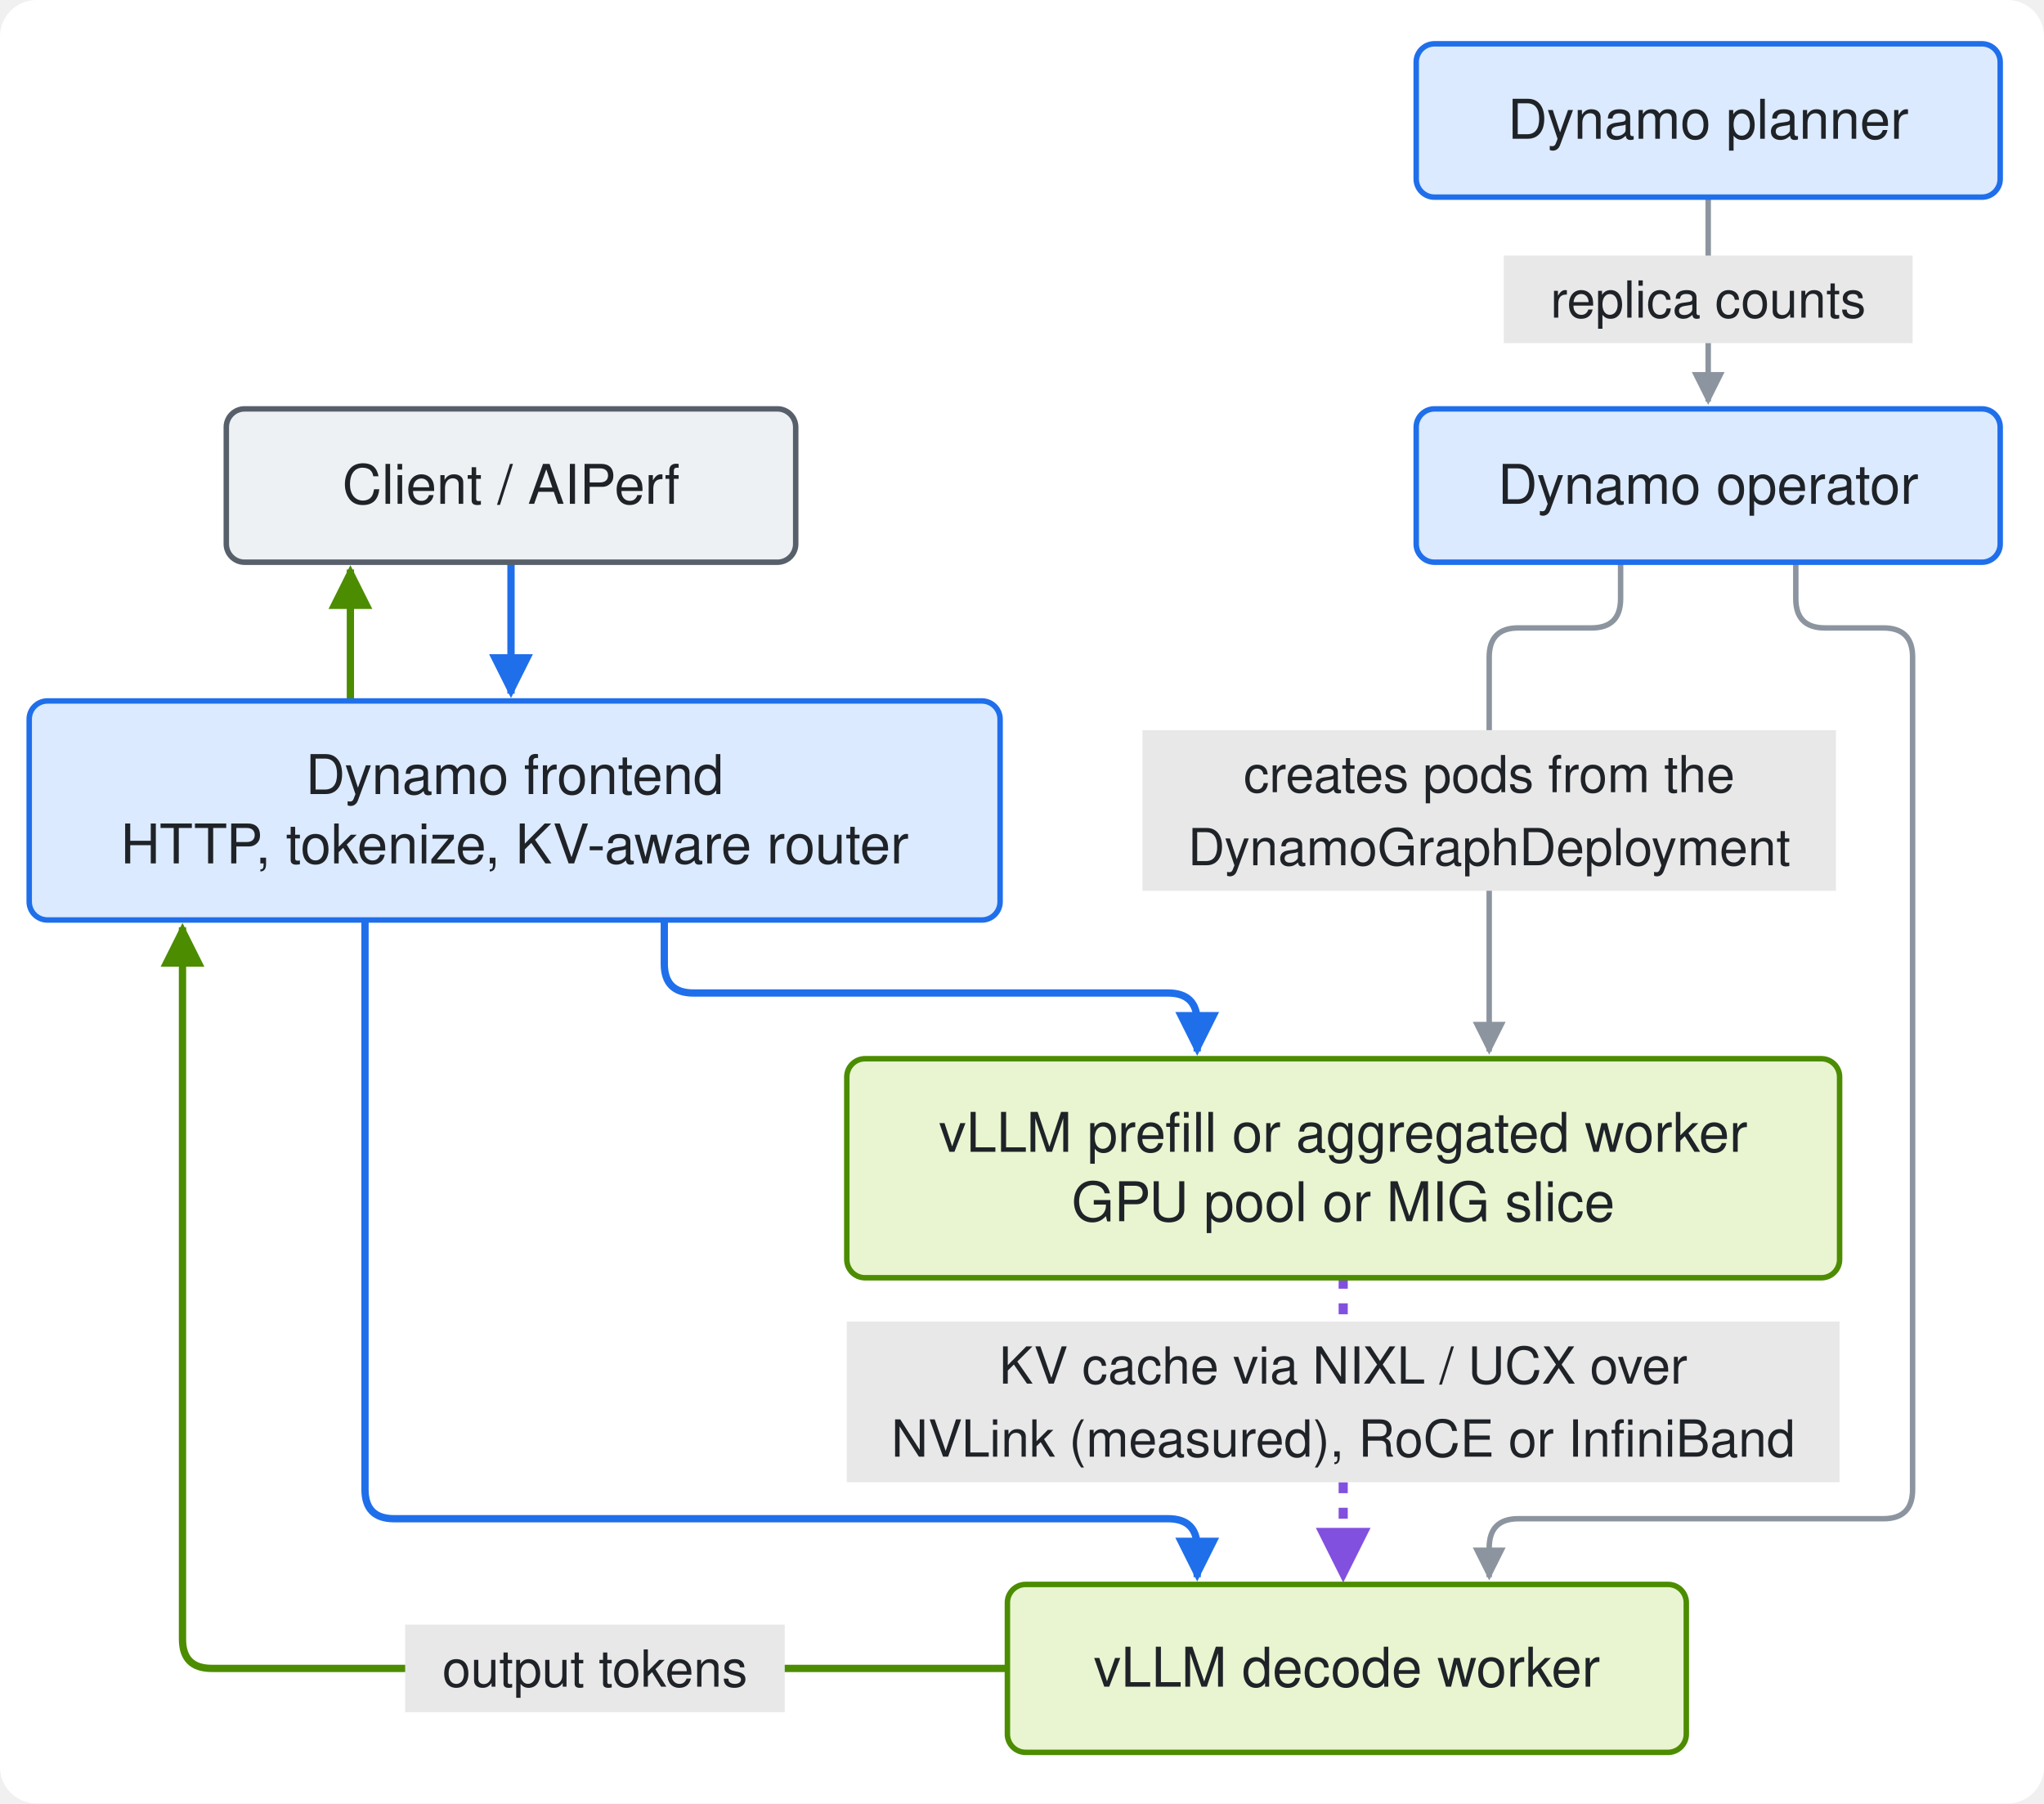
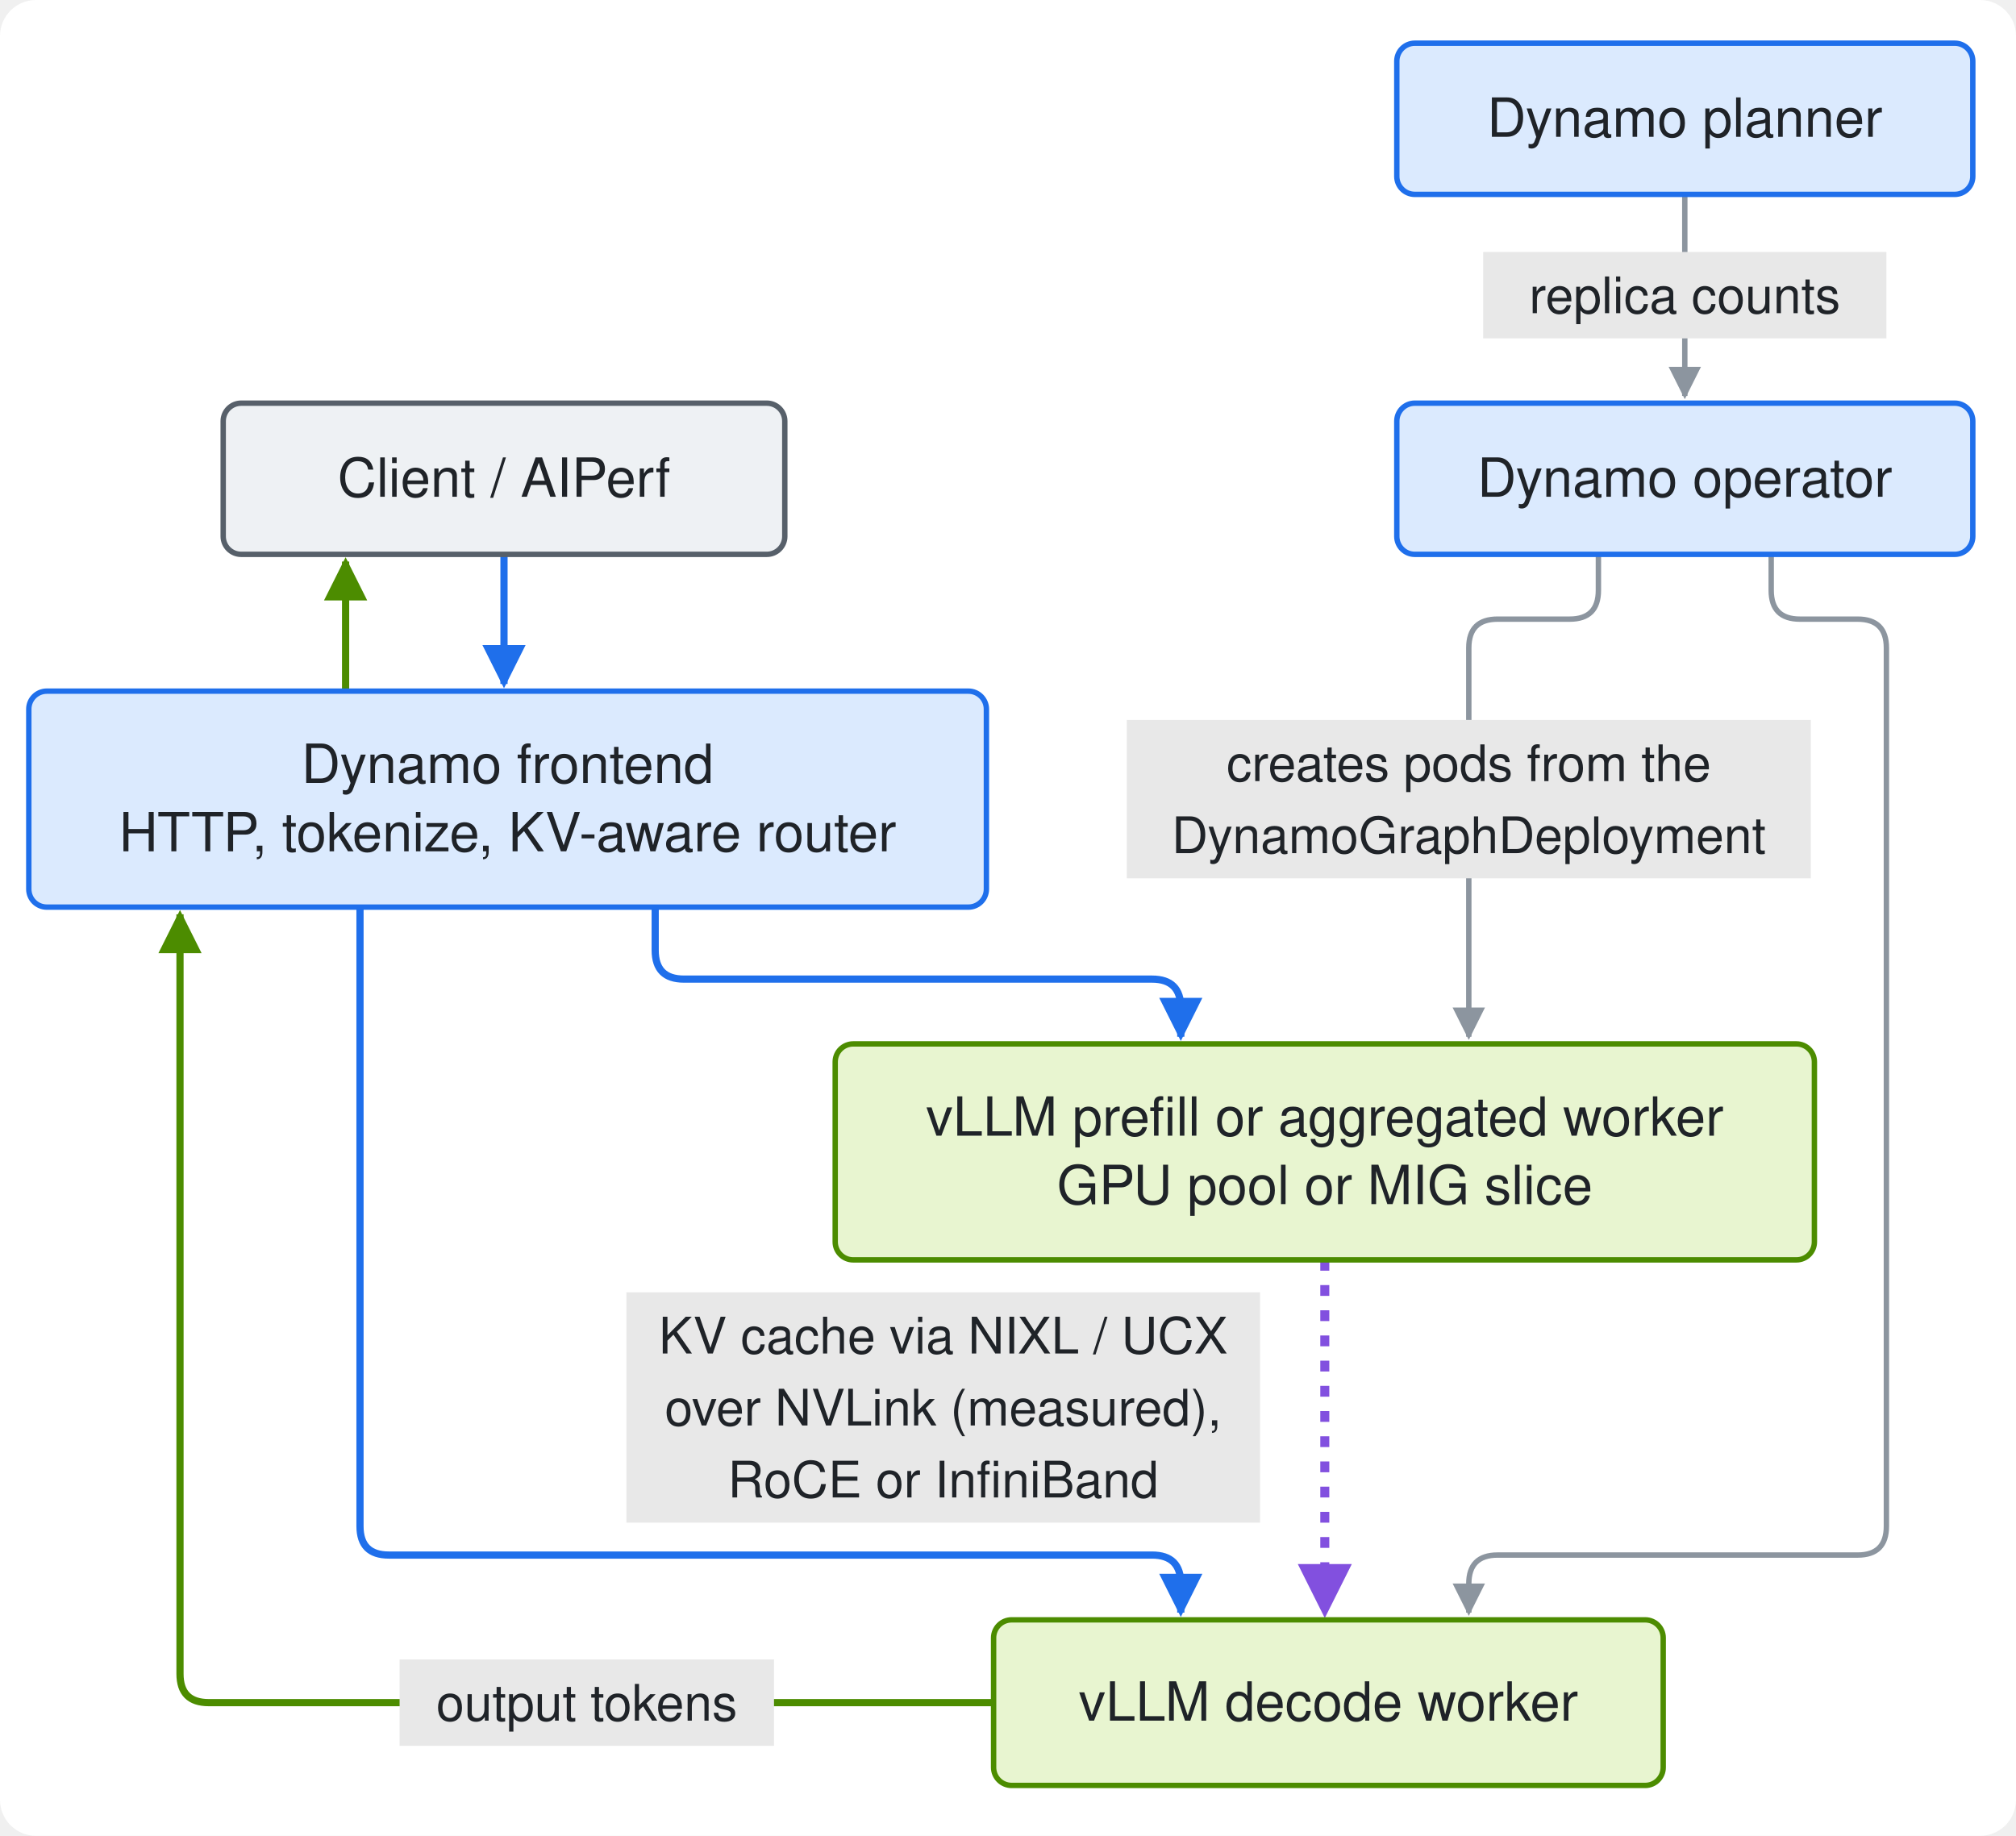
- <svg xmlns="http://www.w3.org/2000/svg" viewBox="0 0 560 494" width="560" height="494" role="img">
+ <svg xmlns="http://www.w3.org/2000/svg" viewBox="0 0 560 510" width="560" height="510" role="img">
  <style>
  .bg { fill: #ffffff; }
  .ink { fill: #1f2328; } .muted { fill: #57606a; } .boxink { fill: #1f2328; }
  .line { stroke: #8c959f; }
  .client { fill: #eef1f4; stroke: #57606a; }
  .dynamo { fill: #dbeafe; stroke: #1f6feb; }
  .gpu { fill: #e8f5d0; stroke: #4c8c00; }
  .kvbox { fill: #efe4ff; stroke: #8250df; }
  .prefill { fill: #fde7c9; stroke: #e07b00; }
  .decode { fill: #cfe8a9; stroke: #4c8c00; }
  .wait { fill: #ffd8d3; stroke: #cf222e; }
  .c-blue { fill: #1f6feb; } .c-green { fill: #4c8c00; } .c-orange { fill: #e07b00; }
  .c-purple { fill: #8250df; } .c-red { fill: #cf222e; }
  .s-purple { stroke: #8250df; } .s-red { stroke: #cf222e; }
  text { font-family: -apple-system, BlinkMacSystemFont, 'Segoe UI', Helvetica, Arial, sans-serif; }
  .title { font-size: 17px; font-weight: 600; }
  .label { font-size: 13px; } .small { font-size: 11.5px; } .bold { font-weight: 600; }
  @media (prefers-color-scheme: dark) {
    .bg { fill: #0d1117; }
    .ink { fill: #e6edf3; } .muted { fill: #9198a1; }
    .line { stroke: #6e7681; }
  }
  @media (prefers-reduced-motion: reduce) {
    * { animation: none !important; }
    .motion { display: none; }
  }

  .m15 { font-size: 15px; } .m14 { font-size: 14px; }
  .chip { fill: #e8e8e8; }
  .e-blue { stroke: #1f6feb; fill: none; } .e-grey { fill: none; } .e-kv { stroke: #8250df; fill: none; }
  .e-green { stroke: #4c8c00; fill: none; }
  @keyframes hl0 { 0.00% { opacity: 0; } 0.99% { opacity: 0; } 1.00% { opacity: 0.85; } 12.00% { opacity: 0.85; } 12.01% { opacity: 0; } 100.00% { opacity: 0; } }
  @keyframes hl1 { 0.00% { opacity: 0; } 11.99% { opacity: 0; } 12.00% { opacity: 0.85; } 22.00% { opacity: 0.85; } 22.01% { opacity: 0; } 100.00% { opacity: 0; } }
  @keyframes hl2 { 0.00% { opacity: 0; } 21.99% { opacity: 0; } 22.00% { opacity: 0.85; } 30.00% { opacity: 0.85; } 30.01% { opacity: 0; } 100.00% { opacity: 0; } }
  @keyframes hl3 { 0.00% { opacity: 0; } 21.99% { opacity: 0; } 22.00% { opacity: 0.85; } 30.00% { opacity: 0.85; } 30.01% { opacity: 0; } 100.00% { opacity: 0; } }
  @keyframes hl4 { 0.00% { opacity: 0; } 31.99% { opacity: 0; } 32.00% { opacity: 0.85; } 40.00% { opacity: 0.85; } 40.01% { opacity: 0; } 100.00% { opacity: 0; } }
  @keyframes hl5 { 0.00% { opacity: 0; } 39.99% { opacity: 0; } 40.00% { opacity: 0.85; } 48.00% { opacity: 0.85; } 48.01% { opacity: 0; } 100.00% { opacity: 0; } }
  @keyframes hl6 { 0.00% { opacity: 0; } 49.99% { opacity: 0; } 50.00% { opacity: 0.85; } 60.00% { opacity: 0.85; } 60.01% { opacity: 0; } 100.00% { opacity: 0; } }
  @keyframes hl7 { 0.00% { opacity: 0; } 73.99% { opacity: 0; } 74.00% { opacity: 0.85; } 92.00% { opacity: 0.85; } 92.01% { opacity: 0; } 100.00% { opacity: 0; } }
  @keyframes hl8 { 0.00% { opacity: 0; } 85.99% { opacity: 0; } 86.00% { opacity: 0.85; } 98.00% { opacity: 0.85; } 98.01% { opacity: 0; } 100.00% { opacity: 0; } }
  @keyframes d-pl { 0.00% { opacity: 0; transform: translate(468px, 54px); } 3.99% { opacity: 0; transform: translate(468px, 54px); } 4.00% { opacity: 1; transform: translate(468px, 54px); } 12.00% { opacity: 1; transform: translate(468px, 110px); } 12.01% { opacity: 0; transform: translate(468px, 110px); } 100.00% { opacity: 0; transform: translate(468px, 110px); } }
  @keyframes d-op1 { 0.00% { opacity: 0; transform: translate(444px, 154px); } 12.99% { opacity: 0; transform: translate(444px, 154px); } 13.00% { opacity: 1; transform: translate(444px, 154px); } 13.95% { opacity: 1; transform: translate(444px, 172px); } 15.86% { opacity: 1; transform: translate(408px, 172px); } 22.00% { opacity: 1; transform: translate(408px, 288px); } 22.01% { opacity: 0; transform: translate(408px, 288px); } 100.00% { opacity: 0; transform: translate(408px, 288px); } }
-   @keyframes d-op2 { 0.00% { opacity: 0; transform: translate(492px, 154px); } 12.99% { opacity: 0; transform: translate(492px, 154px); } 13.00% { opacity: 1; transform: translate(492px, 154px); } 13.38% { opacity: 1; transform: translate(492px, 172px); } 14.06% { opacity: 1; transform: translate(524px, 172px); } 19.21% { opacity: 1; transform: translate(524px, 416px); } 21.66% { opacity: 1; transform: translate(408px, 416px); } 22.00% { opacity: 1; transform: translate(408px, 432px); } 22.01% { opacity: 0; transform: translate(408px, 432px); } 100.00% { opacity: 0; transform: translate(408px, 432px); } }
+   @keyframes d-op2 { 0.00% { opacity: 0; transform: translate(492px, 154px); } 12.99% { opacity: 0; transform: translate(492px, 154px); } 13.00% { opacity: 1; transform: translate(492px, 154px); } 13.37% { opacity: 1; transform: translate(492px, 172px); } 14.02% { opacity: 1; transform: translate(524px, 172px); } 19.31% { opacity: 1; transform: translate(524px, 432px); } 21.67% { opacity: 1; transform: translate(408px, 432px); } 22.00% { opacity: 1; transform: translate(408px, 448px); } 22.01% { opacity: 0; transform: translate(408px, 448px); } 100.00% { opacity: 0; transform: translate(408px, 448px); } }
  @keyframes d-c { 0.00% { opacity: 0; transform: translate(140px, 154px); } 32.99% { opacity: 0; transform: translate(140px, 154px); } 33.00% { opacity: 1; transform: translate(140px, 154px); } 40.00% { opacity: 1; transform: translate(140px, 190px); } 40.01% { opacity: 0; transform: translate(140px, 190px); } 100.00% { opacity: 0; transform: translate(140px, 190px); } }
  @keyframes d-fp { 0.00% { opacity: 0; transform: translate(182px, 252px); } 41.99% { opacity: 0; transform: translate(182px, 252px); } 42.00% { opacity: 1; transform: translate(182px, 252px); } 42.88% { opacity: 1; transform: translate(182px, 272px); } 49.30% { opacity: 1; transform: translate(328px, 272px); } 50.00% { opacity: 1; transform: translate(328px, 288px); } 50.01% { opacity: 0; transform: translate(328px, 288px); } 100.00% { opacity: 0; transform: translate(328px, 288px); } }
-   @keyframes d-fd { 0.00% { opacity: 0; transform: translate(100px, 252px); } 57.99% { opacity: 0; transform: translate(100px, 252px); } 58.00% { opacity: 1; transform: translate(100px, 252px); } 61.22% { opacity: 1; transform: translate(100px, 416px); } 65.69% { opacity: 1; transform: translate(328px, 416px); } 66.00% { opacity: 1; transform: translate(328px, 432px); } 66.01% { opacity: 0; transform: translate(328px, 432px); } 100.00% { opacity: 0; transform: translate(328px, 432px); } }
-   @keyframes tk0a { 0.00% { opacity: 0; transform: translate(276px, 457px); } 75.99% { opacity: 0; transform: translate(276px, 457px); } 76.00% { opacity: 1; transform: translate(276px, 457px); } 79.16% { opacity: 1; transform: translate(50px, 457px); } 82.00% { opacity: 1; transform: translate(50px, 254px); } 82.01% { opacity: 0; transform: translate(50px, 254px); } 100.00% { opacity: 0; transform: translate(50px, 254px); } }
+   @keyframes d-fd { 0.00% { opacity: 0; transform: translate(100px, 252px); } 57.99% { opacity: 0; transform: translate(100px, 252px); } 58.00% { opacity: 1; transform: translate(100px, 252px); } 61.40% { opacity: 1; transform: translate(100px, 432px); } 65.70% { opacity: 1; transform: translate(328px, 432px); } 66.00% { opacity: 1; transform: translate(328px, 448px); } 66.01% { opacity: 0; transform: translate(328px, 448px); } 100.00% { opacity: 0; transform: translate(328px, 448px); } }
+   @keyframes tk0a { 0.00% { opacity: 0; transform: translate(276px, 473px); } 75.99% { opacity: 0; transform: translate(276px, 473px); } 76.00% { opacity: 1; transform: translate(276px, 473px); } 79.05% { opacity: 1; transform: translate(50px, 473px); } 82.00% { opacity: 1; transform: translate(50px, 254px); } 82.01% { opacity: 0; transform: translate(50px, 254px); } 100.00% { opacity: 0; transform: translate(50px, 254px); } }
  @keyframes tk0b { 0.00% { opacity: 0; transform: translate(96px, 192px); } 82.49% { opacity: 0; transform: translate(96px, 192px); } 82.50% { opacity: 1; transform: translate(96px, 192px); } 84.00% { opacity: 1; transform: translate(96px, 156px); } 84.01% { opacity: 0; transform: translate(96px, 156px); } 100.00% { opacity: 0; transform: translate(96px, 156px); } }
-   @keyframes tk1a { 0.00% { opacity: 0; transform: translate(276px, 457px); } 78.99% { opacity: 0; transform: translate(276px, 457px); } 79.00% { opacity: 1; transform: translate(276px, 457px); } 82.16% { opacity: 1; transform: translate(50px, 457px); } 85.00% { opacity: 1; transform: translate(50px, 254px); } 85.01% { opacity: 0; transform: translate(50px, 254px); } 100.00% { opacity: 0; transform: translate(50px, 254px); } }
+   @keyframes tk1a { 0.00% { opacity: 0; transform: translate(276px, 473px); } 78.99% { opacity: 0; transform: translate(276px, 473px); } 79.00% { opacity: 1; transform: translate(276px, 473px); } 82.05% { opacity: 1; transform: translate(50px, 473px); } 85.00% { opacity: 1; transform: translate(50px, 254px); } 85.01% { opacity: 0; transform: translate(50px, 254px); } 100.00% { opacity: 0; transform: translate(50px, 254px); } }
  @keyframes tk1b { 0.00% { opacity: 0; transform: translate(96px, 192px); } 85.49% { opacity: 0; transform: translate(96px, 192px); } 85.50% { opacity: 1; transform: translate(96px, 192px); } 87.00% { opacity: 1; transform: translate(96px, 156px); } 87.01% { opacity: 0; transform: translate(96px, 156px); } 100.00% { opacity: 0; transform: translate(96px, 156px); } }
-   @keyframes tk2a { 0.00% { opacity: 0; transform: translate(276px, 457px); } 81.99% { opacity: 0; transform: translate(276px, 457px); } 82.00% { opacity: 1; transform: translate(276px, 457px); } 85.16% { opacity: 1; transform: translate(50px, 457px); } 88.00% { opacity: 1; transform: translate(50px, 254px); } 88.01% { opacity: 0; transform: translate(50px, 254px); } 100.00% { opacity: 0; transform: translate(50px, 254px); } }
+   @keyframes tk2a { 0.00% { opacity: 0; transform: translate(276px, 473px); } 81.99% { opacity: 0; transform: translate(276px, 473px); } 82.00% { opacity: 1; transform: translate(276px, 473px); } 85.05% { opacity: 1; transform: translate(50px, 473px); } 88.00% { opacity: 1; transform: translate(50px, 254px); } 88.01% { opacity: 0; transform: translate(50px, 254px); } 100.00% { opacity: 0; transform: translate(50px, 254px); } }
  @keyframes tk2b { 0.00% { opacity: 0; transform: translate(96px, 192px); } 88.49% { opacity: 0; transform: translate(96px, 192px); } 88.50% { opacity: 1; transform: translate(96px, 192px); } 90.00% { opacity: 1; transform: translate(96px, 156px); } 90.01% { opacity: 0; transform: translate(96px, 156px); } 100.00% { opacity: 0; transform: translate(96px, 156px); } }
-   @keyframes tk3a { 0.00% { opacity: 0; transform: translate(276px, 457px); } 84.99% { opacity: 0; transform: translate(276px, 457px); } 85.00% { opacity: 1; transform: translate(276px, 457px); } 88.16% { opacity: 1; transform: translate(50px, 457px); } 91.00% { opacity: 1; transform: translate(50px, 254px); } 91.01% { opacity: 0; transform: translate(50px, 254px); } 100.00% { opacity: 0; transform: translate(50px, 254px); } }
+   @keyframes tk3a { 0.00% { opacity: 0; transform: translate(276px, 473px); } 84.99% { opacity: 0; transform: translate(276px, 473px); } 85.00% { opacity: 1; transform: translate(276px, 473px); } 88.05% { opacity: 1; transform: translate(50px, 473px); } 91.00% { opacity: 1; transform: translate(50px, 254px); } 91.01% { opacity: 0; transform: translate(50px, 254px); } 100.00% { opacity: 0; transform: translate(50px, 254px); } }
  @keyframes tk3b { 0.00% { opacity: 0; transform: translate(96px, 192px); } 91.49% { opacity: 0; transform: translate(96px, 192px); } 91.50% { opacity: 1; transform: translate(96px, 192px); } 93.00% { opacity: 1; transform: translate(96px, 156px); } 93.01% { opacity: 0; transform: translate(96px, 156px); } 100.00% { opacity: 0; transform: translate(96px, 156px); } }
-   @keyframes tk4a { 0.00% { opacity: 0; transform: translate(276px, 457px); } 87.99% { opacity: 0; transform: translate(276px, 457px); } 88.00% { opacity: 1; transform: translate(276px, 457px); } 91.16% { opacity: 1; transform: translate(50px, 457px); } 94.00% { opacity: 1; transform: translate(50px, 254px); } 94.01% { opacity: 0; transform: translate(50px, 254px); } 100.00% { opacity: 0; transform: translate(50px, 254px); } }
+   @keyframes tk4a { 0.00% { opacity: 0; transform: translate(276px, 473px); } 87.99% { opacity: 0; transform: translate(276px, 473px); } 88.00% { opacity: 1; transform: translate(276px, 473px); } 91.05% { opacity: 1; transform: translate(50px, 473px); } 94.00% { opacity: 1; transform: translate(50px, 254px); } 94.01% { opacity: 0; transform: translate(50px, 254px); } 100.00% { opacity: 0; transform: translate(50px, 254px); } }
  @keyframes tk4b { 0.00% { opacity: 0; transform: translate(96px, 192px); } 94.49% { opacity: 0; transform: translate(96px, 192px); } 94.50% { opacity: 1; transform: translate(96px, 192px); } 96.00% { opacity: 1; transform: translate(96px, 156px); } 96.01% { opacity: 0; transform: translate(96px, 156px); } 100.00% { opacity: 0; transform: translate(96px, 156px); } }
-   @keyframes kv0 { 0.00% { opacity: 0; transform: translate(368px, 352px); } 63.99% { opacity: 0; transform: translate(368px, 352px); } 64.00% { opacity: 1; transform: translate(368px, 352px); } 70.00% { opacity: 1; transform: translate(368px, 428px); } 70.01% { opacity: 0; transform: translate(368px, 428px); } 100.00% { opacity: 0; transform: translate(368px, 428px); } }
-   @keyframes kv1 { 0.00% { opacity: 0; transform: translate(368px, 352px); } 65.99% { opacity: 0; transform: translate(368px, 352px); } 66.00% { opacity: 1; transform: translate(368px, 352px); } 72.00% { opacity: 1; transform: translate(368px, 428px); } 72.01% { opacity: 0; transform: translate(368px, 428px); } 100.00% { opacity: 0; transform: translate(368px, 428px); } }
-   @keyframes kv2 { 0.00% { opacity: 0; transform: translate(368px, 352px); } 67.99% { opacity: 0; transform: translate(368px, 352px); } 68.00% { opacity: 1; transform: translate(368px, 352px); } 74.00% { opacity: 1; transform: translate(368px, 428px); } 74.01% { opacity: 0; transform: translate(368px, 428px); } 100.00% { opacity: 0; transform: translate(368px, 428px); } }
-   @keyframes kv3 { 0.00% { opacity: 0; transform: translate(368px, 352px); } 69.99% { opacity: 0; transform: translate(368px, 352px); } 70.00% { opacity: 1; transform: translate(368px, 352px); } 76.00% { opacity: 1; transform: translate(368px, 428px); } 76.01% { opacity: 0; transform: translate(368px, 428px); } 100.00% { opacity: 0; transform: translate(368px, 428px); } }
-   @keyframes kv4 { 0.00% { opacity: 0; transform: translate(368px, 352px); } 71.99% { opacity: 0; transform: translate(368px, 352px); } 72.00% { opacity: 1; transform: translate(368px, 352px); } 78.00% { opacity: 1; transform: translate(368px, 428px); } 78.01% { opacity: 0; transform: translate(368px, 428px); } 100.00% { opacity: 0; transform: translate(368px, 428px); } }</style>
-   <rect class="bg" x="0" y="0" width="560" height="494" rx="10" />
+   @keyframes kv0 { 0.00% { opacity: 0; transform: translate(368px, 352px); } 63.99% { opacity: 0; transform: translate(368px, 352px); } 64.00% { opacity: 1; transform: translate(368px, 352px); } 70.00% { opacity: 1; transform: translate(368px, 444px); } 70.01% { opacity: 0; transform: translate(368px, 444px); } 100.00% { opacity: 0; transform: translate(368px, 444px); } }
+   @keyframes kv1 { 0.00% { opacity: 0; transform: translate(368px, 352px); } 65.99% { opacity: 0; transform: translate(368px, 352px); } 66.00% { opacity: 1; transform: translate(368px, 352px); } 72.00% { opacity: 1; transform: translate(368px, 444px); } 72.01% { opacity: 0; transform: translate(368px, 444px); } 100.00% { opacity: 0; transform: translate(368px, 444px); } }
+   @keyframes kv2 { 0.00% { opacity: 0; transform: translate(368px, 352px); } 67.99% { opacity: 0; transform: translate(368px, 352px); } 68.00% { opacity: 1; transform: translate(368px, 352px); } 74.00% { opacity: 1; transform: translate(368px, 444px); } 74.01% { opacity: 0; transform: translate(368px, 444px); } 100.00% { opacity: 0; transform: translate(368px, 444px); } }
+   @keyframes kv3 { 0.00% { opacity: 0; transform: translate(368px, 352px); } 69.99% { opacity: 0; transform: translate(368px, 352px); } 70.00% { opacity: 1; transform: translate(368px, 352px); } 76.00% { opacity: 1; transform: translate(368px, 444px); } 76.01% { opacity: 0; transform: translate(368px, 444px); } 100.00% { opacity: 0; transform: translate(368px, 444px); } }
+   @keyframes kv4 { 0.00% { opacity: 0; transform: translate(368px, 352px); } 71.99% { opacity: 0; transform: translate(368px, 352px); } 72.00% { opacity: 1; transform: translate(368px, 352px); } 78.00% { opacity: 1; transform: translate(368px, 444px); } 78.01% { opacity: 0; transform: translate(368px, 444px); } 100.00% { opacity: 0; transform: translate(368px, 444px); } }</style>
+   <rect class="bg" x="0" y="0" width="560" height="510" rx="10" />
  <defs>
    <marker id="hb" viewBox="0 0 10 10" refX="9" refY="5" markerWidth="6" markerHeight="6" orient="auto">
      <path d="M0,0 L10,5 L0,10 z" fill="#1f6feb" />
    </marker>
    <marker id="hg" viewBox="0 0 10 10" refX="9" refY="5" markerWidth="6" markerHeight="6" orient="auto">
      <path d="M0,0 L10,5 L0,10 z" fill="#8c959f" />
    </marker>
    <marker id="hp" viewBox="0 0 10 10" refX="9" refY="5" markerWidth="6" markerHeight="6" orient="auto">
      <path d="M0,0 L10,5 L0,10 z" fill="#8250df" />
    </marker>
    <marker id="hgr" viewBox="0 0 10 10" refX="9" refY="5" markerWidth="6" markerHeight="6" orient="auto">
      <path d="M0,0 L10,5 L0,10 z" fill="#4c8c00" />
    </marker>
  </defs>
  <path class="e-blue" d="M140,154 L140,190" stroke-width="2" marker-end="url(#hb)" />
  <path class="e-blue" d="M182,252 L182,264 Q182,272 190,272 L320,272 Q328,272 328,280 L328,288" stroke-width="2" marker-end="url(#hb)" />
-   <path class="e-blue" d="M100,252 L100,408 Q100,416 108,416 L320,416 Q328,416 328,424 L328,432" stroke-width="2" marker-end="url(#hb)" />
-   <path class="e-kv" d="M368,350 L368,432" stroke-width="2.5" stroke-dasharray="3 4" marker-end="url(#hp)" />
-   <path class="e-green" d="M276,457 L58,457 Q50,457 50,449 L50,254" stroke-width="2" marker-end="url(#hgr)" />
+   <path class="e-blue" d="M100,252 L100,424 Q100,432 108,432 L320,432 Q328,432 328,440 L328,448" stroke-width="2" marker-end="url(#hb)" />
+   <path class="e-kv" d="M368,350 L368,448" stroke-width="2.5" stroke-dasharray="3 4" marker-end="url(#hp)" />
+   <path class="e-green" d="M276,473 L58,473 Q50,473 50,465 L50,254" stroke-width="2" marker-end="url(#hgr)" />
  <path class="e-green" d="M96,192 L96,156" stroke-width="2" marker-end="url(#hgr)" />
  <path class="line e-grey" d="M468,54 L468,110" stroke-width="1.5" marker-end="url(#hg)" />
  <path class="line e-grey" d="M444,154 L444,164 Q444,172 436,172 L416,172 Q408,172 408,180 L408,288" stroke-width="1.5" marker-end="url(#hg)" />
-   <path class="line e-grey" d="M492,154 L492,164 Q492,172 500,172 L516,172 Q524,172 524,180 L524,408 Q524,416 516,416 L416,416 Q408,416 408,424 L408,432" stroke-width="1.5" marker-end="url(#hg)" />
+   <path class="line e-grey" d="M492,154 L492,164 Q492,172 500,172 L516,172 Q524,172 524,180 L524,424 Q524,432 516,432 L416,432 Q408,432 408,440 L408,448" stroke-width="1.5" marker-end="url(#hg)" />
  <rect class="dynamo" x="388" y="12" width="160" height="42" rx="5" stroke-width="1.5" />
  <text class="boxink m15" x="468.0" y="38" text-anchor="middle">Dynamo planner</text>
  <rect class="dynamo" x="388" y="112" width="160" height="42" rx="5" stroke-width="1.5" />
  <text class="boxink m15" x="468.0" y="138" text-anchor="middle">Dynamo operator</text>
  <rect class="client" x="62" y="112" width="156" height="42" rx="5" stroke-width="1.5" />
  <text class="boxink m15" x="140.0" y="138" text-anchor="middle">Client / AIPerf</text>
  <rect class="dynamo" x="8" y="192" width="266" height="60" rx="5" stroke-width="1.5" />
  <text class="boxink m15" x="141.0" y="217.5" text-anchor="middle">Dynamo frontend</text>
  <text class="boxink m15" x="141.0" y="236.5" text-anchor="middle">HTTP, tokenize, KV-aware router</text>
  <rect class="gpu" x="232" y="290" width="272" height="60" rx="5" stroke-width="1.5" />
  <text class="boxink m15" x="368.0" y="315.5" text-anchor="middle">vLLM prefill or aggregated worker</text>
  <text class="boxink m15" x="368.0" y="334.5" text-anchor="middle">GPU pool or MIG slice</text>
-   <rect class="gpu" x="276" y="434" width="186" height="46" rx="5" stroke-width="1.5" />
-   <text class="boxink m15" x="369.0" y="462" text-anchor="middle">vLLM decode worker</text>
+   <rect class="gpu" x="276" y="450" width="186" height="46" rx="5" stroke-width="1.5" />
+   <text class="boxink m15" x="369.0" y="478" text-anchor="middle">vLLM decode worker</text>
  <rect class="dynamo motion" x="388" y="12" width="160" height="42" rx="5" style="animation: hl0 14s linear infinite; opacity: 0; fill: none; stroke-width: 5px;" />
  <rect class="dynamo motion" x="388" y="112" width="160" height="42" rx="5" style="animation: hl1 14s linear infinite; opacity: 0; fill: none; stroke-width: 5px;" />
  <rect class="gpu motion" x="232" y="290" width="272" height="60" rx="5" style="animation: hl2 14s linear infinite; opacity: 0; fill: none; stroke-width: 5px;" />
-   <rect class="gpu motion" x="276" y="434" width="186" height="46" rx="5" style="animation: hl3 14s linear infinite; opacity: 0; fill: none; stroke-width: 5px;" />
+   <rect class="gpu motion" x="276" y="450" width="186" height="46" rx="5" style="animation: hl3 14s linear infinite; opacity: 0; fill: none; stroke-width: 5px;" />
  <rect class="client motion" x="62" y="112" width="156" height="42" rx="5" style="animation: hl4 14s linear infinite; opacity: 0; fill: none; stroke-width: 5px;" />
  <rect class="dynamo motion" x="8" y="192" width="266" height="60" rx="5" style="animation: hl5 14s linear infinite; opacity: 0; fill: none; stroke-width: 5px;" />
  <rect class="prefill motion" x="232" y="290" width="272" height="60" rx="5" style="animation: hl6 14s linear infinite; opacity: 0; fill: none; stroke-width: 5px;" />
-   <rect class="decode motion" x="276" y="434" width="186" height="46" rx="5" style="animation: hl7 14s linear infinite; opacity: 0; fill: none; stroke-width: 5px;" />
+   <rect class="decode motion" x="276" y="450" width="186" height="46" rx="5" style="animation: hl7 14s linear infinite; opacity: 0; fill: none; stroke-width: 5px;" />
  <rect class="client motion" x="62" y="112" width="156" height="42" rx="5" style="animation: hl8 14s linear infinite; opacity: 0; fill: none; stroke-width: 5px;" />
  <circle class="c-blue motion" r="6" cx="0" cy="0" style="animation: d-pl 14s linear infinite; opacity: 0;" />
  <circle class="c-blue motion" r="6" cx="0" cy="0" style="animation: d-op1 14s linear infinite; opacity: 0;" />
  <circle class="c-blue motion" r="6" cx="0" cy="0" style="animation: d-op2 14s linear infinite; opacity: 0;" />
  <circle class="c-blue motion" r="7" cx="0" cy="0" style="animation: d-c 14s linear infinite; opacity: 0;" />
  <circle class="c-blue motion" r="7" cx="0" cy="0" style="animation: d-fp 14s linear infinite; opacity: 0;" />
  <circle class="c-blue motion" r="7" cx="0" cy="0" style="animation: d-fd 14s linear infinite; opacity: 0;" />
  <circle class="c-green motion" r="6" cx="0" cy="0" style="animation: tk0a 14s linear infinite; opacity: 0;" />
  <circle class="c-green motion" r="6" cx="0" cy="0" style="animation: tk0b 14s linear infinite; opacity: 0;" />
  <circle class="c-green motion" r="6" cx="0" cy="0" style="animation: tk1a 14s linear infinite; opacity: 0;" />
  <circle class="c-green motion" r="6" cx="0" cy="0" style="animation: tk1b 14s linear infinite; opacity: 0;" />
  <circle class="c-green motion" r="6" cx="0" cy="0" style="animation: tk2a 14s linear infinite; opacity: 0;" />
  <circle class="c-green motion" r="6" cx="0" cy="0" style="animation: tk2b 14s linear infinite; opacity: 0;" />
  <circle class="c-green motion" r="6" cx="0" cy="0" style="animation: tk3a 14s linear infinite; opacity: 0;" />
  <circle class="c-green motion" r="6" cx="0" cy="0" style="animation: tk3b 14s linear infinite; opacity: 0;" />
  <circle class="c-green motion" r="6" cx="0" cy="0" style="animation: tk4a 14s linear infinite; opacity: 0;" />
  <circle class="c-green motion" r="6" cx="0" cy="0" style="animation: tk4b 14s linear infinite; opacity: 0;" />
  <rect class="c-purple motion" x="-6" y="-6" width="12" height="12" rx="2" style="animation: kv0 14s linear infinite; opacity: 0;" />
  <rect class="c-purple motion" x="-6" y="-6" width="12" height="12" rx="2" style="animation: kv1 14s linear infinite; opacity: 0;" />
  <rect class="c-purple motion" x="-6" y="-6" width="12" height="12" rx="2" style="animation: kv2 14s linear infinite; opacity: 0;" />
  <rect class="c-purple motion" x="-6" y="-6" width="12" height="12" rx="2" style="animation: kv3 14s linear infinite; opacity: 0;" />
  <rect class="c-purple motion" x="-6" y="-6" width="12" height="12" rx="2" style="animation: kv4 14s linear infinite; opacity: 0;" />
  <rect class="chip" x="412.0" y="70.0" width="112" height="24" />
  <text class="boxink m14" x="468" y="87" text-anchor="middle">replica counts</text>
  <rect class="chip" x="313.0" y="200.0" width="190" height="44" />
  <text class="boxink m14" x="408" y="217" text-anchor="middle">creates pods from the</text>
  <text class="boxink m14" x="408" y="237" text-anchor="middle">DynamoGraphDeployment</text>
-   <rect class="chip" x="232.0" y="362.0" width="272" height="44" />
-   <text class="boxink m14" x="368" y="379" text-anchor="middle">KV cache via NIXL / UCX over</text>
-   <text class="boxink m14" x="368" y="399" text-anchor="middle">NVLink (measured), RoCE or InfiniBand</text>
-   <rect class="chip" x="111.0" y="445.0" width="104" height="24" />
-   <text class="boxink m14" x="163" y="462" text-anchor="middle">output tokens</text>
+   <rect class="chip" x="174.0" y="359.0" width="176" height="64" />
+   <text class="boxink m14" x="262" y="376" text-anchor="middle">KV cache via NIXL / UCX</text>
+   <text class="boxink m14" x="262" y="396" text-anchor="middle">over NVLink (measured),</text>
+   <text class="boxink m14" x="262" y="416" text-anchor="middle">RoCE or InfiniBand</text>
+   <rect class="chip" x="111.0" y="461.0" width="104" height="24" />
+   <text class="boxink m14" x="163" y="478" text-anchor="middle">output tokens</text>
</svg>
